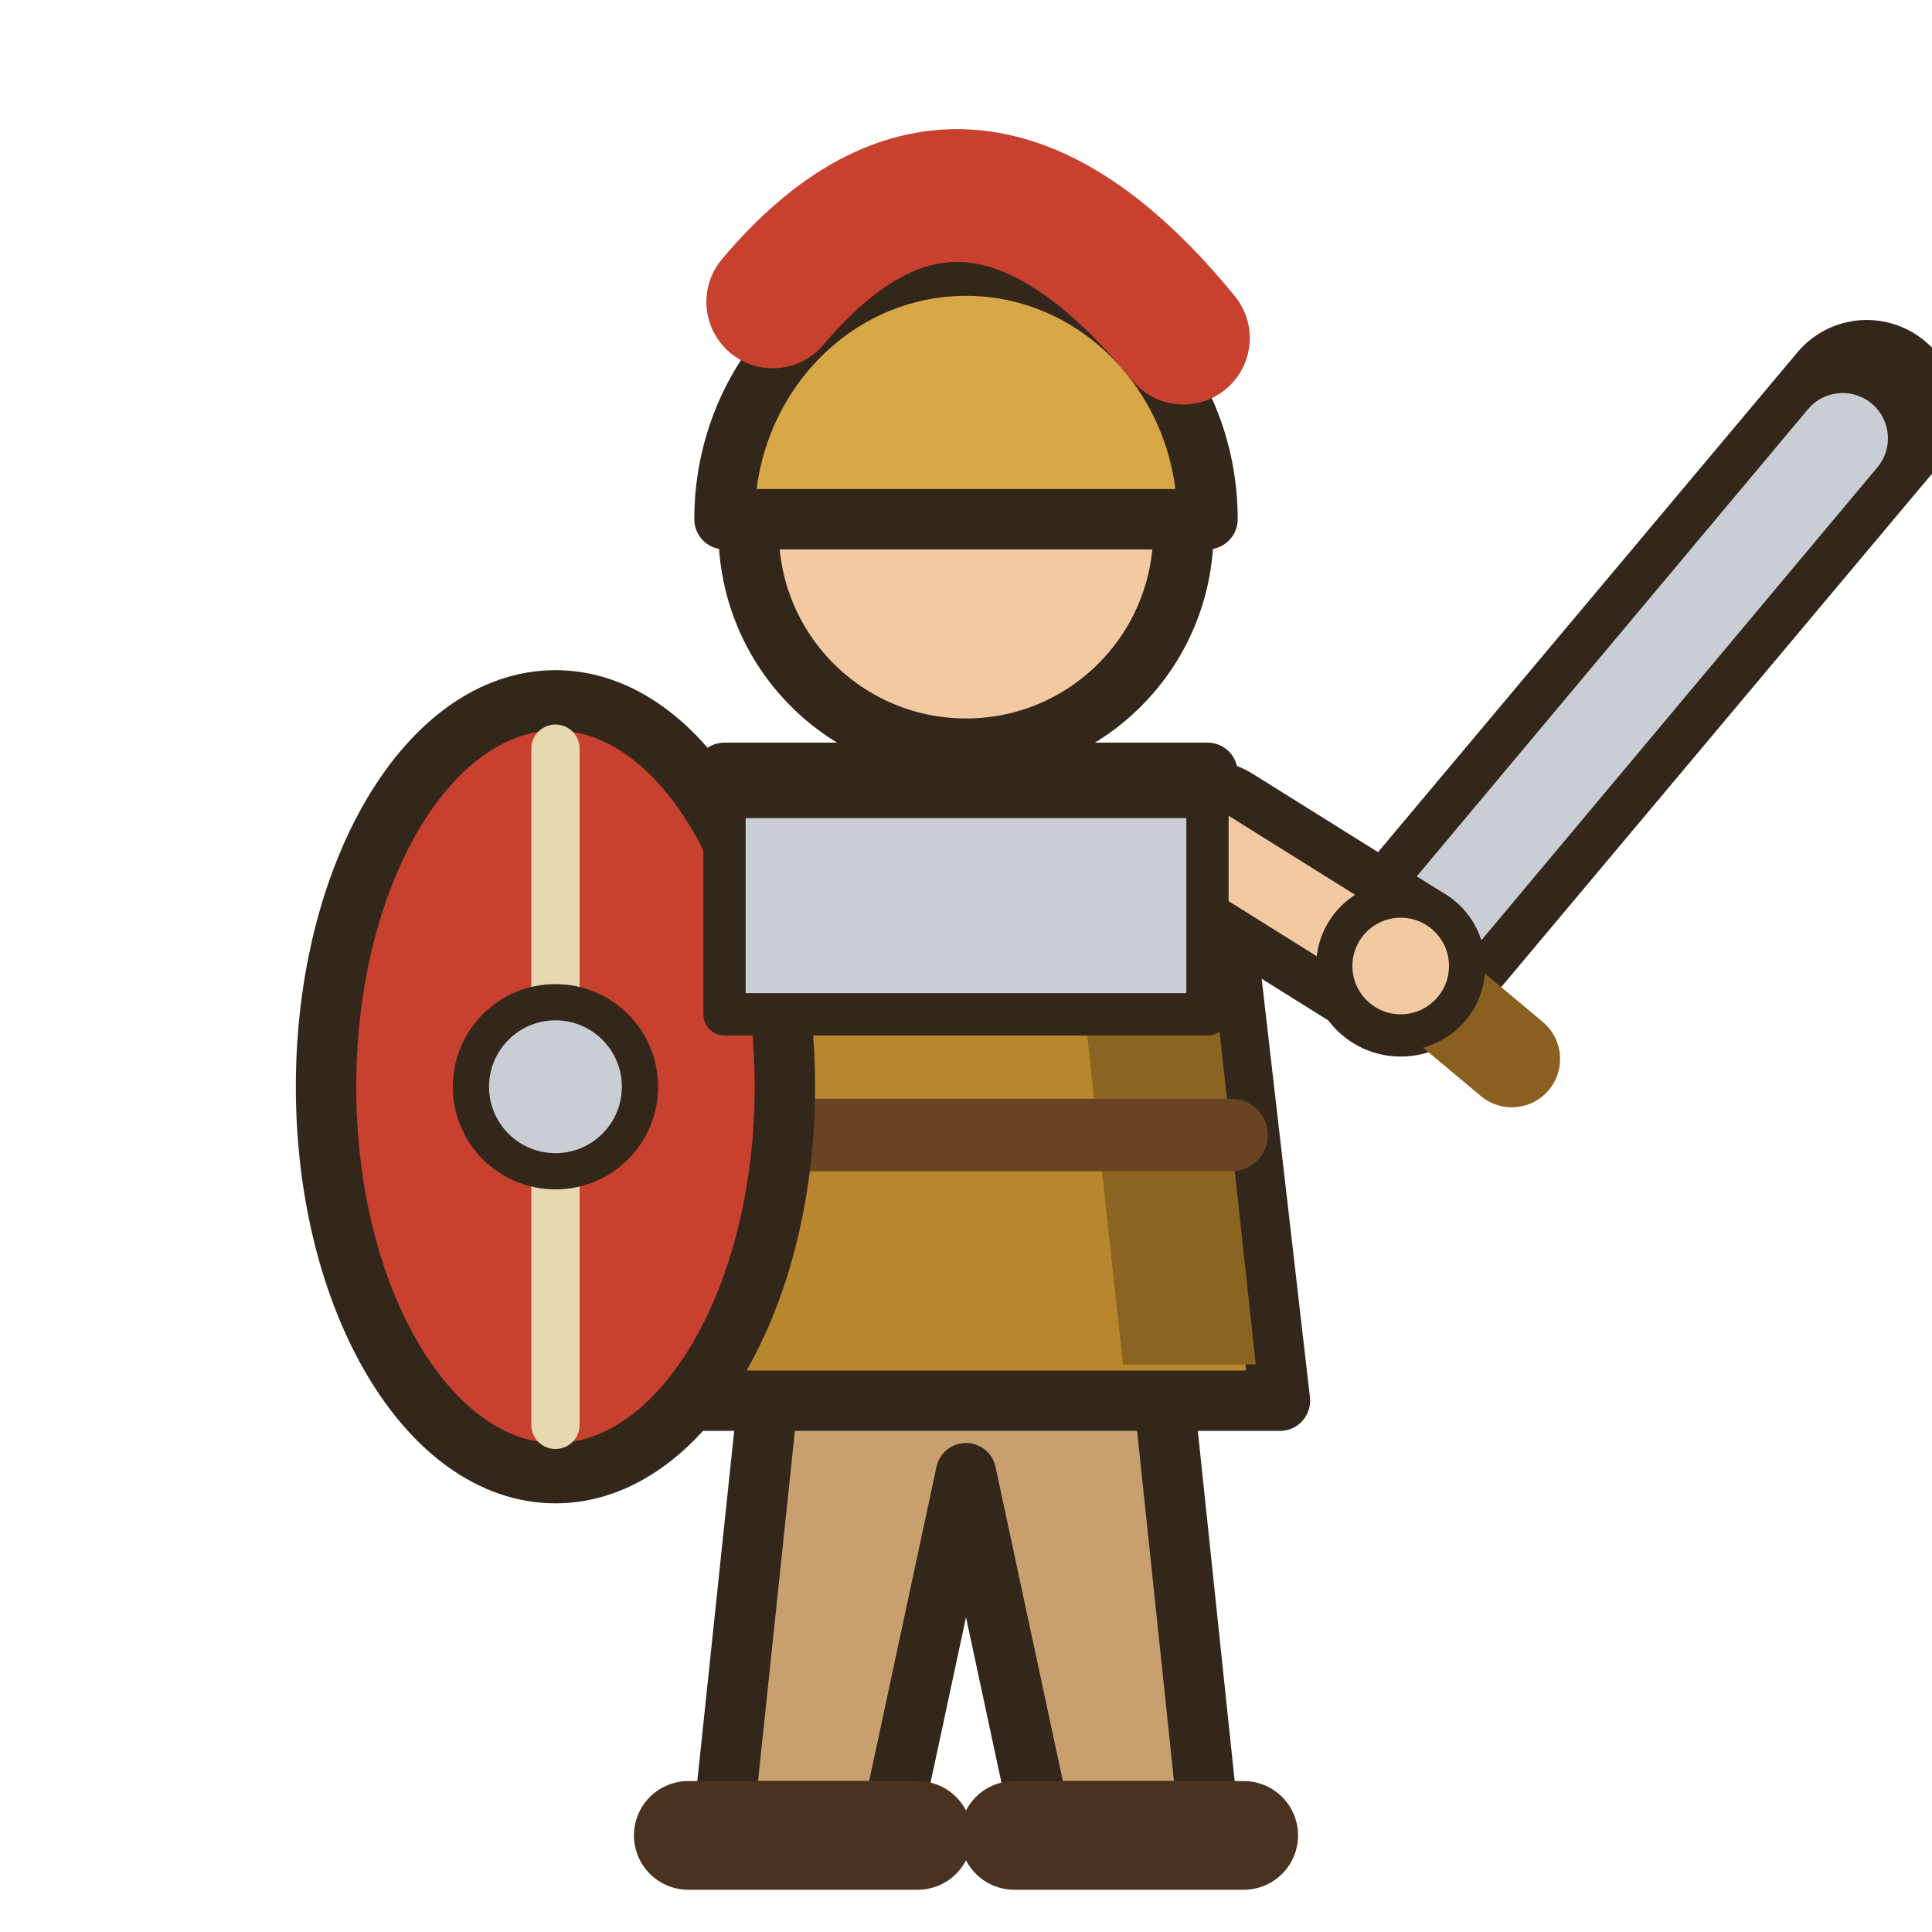
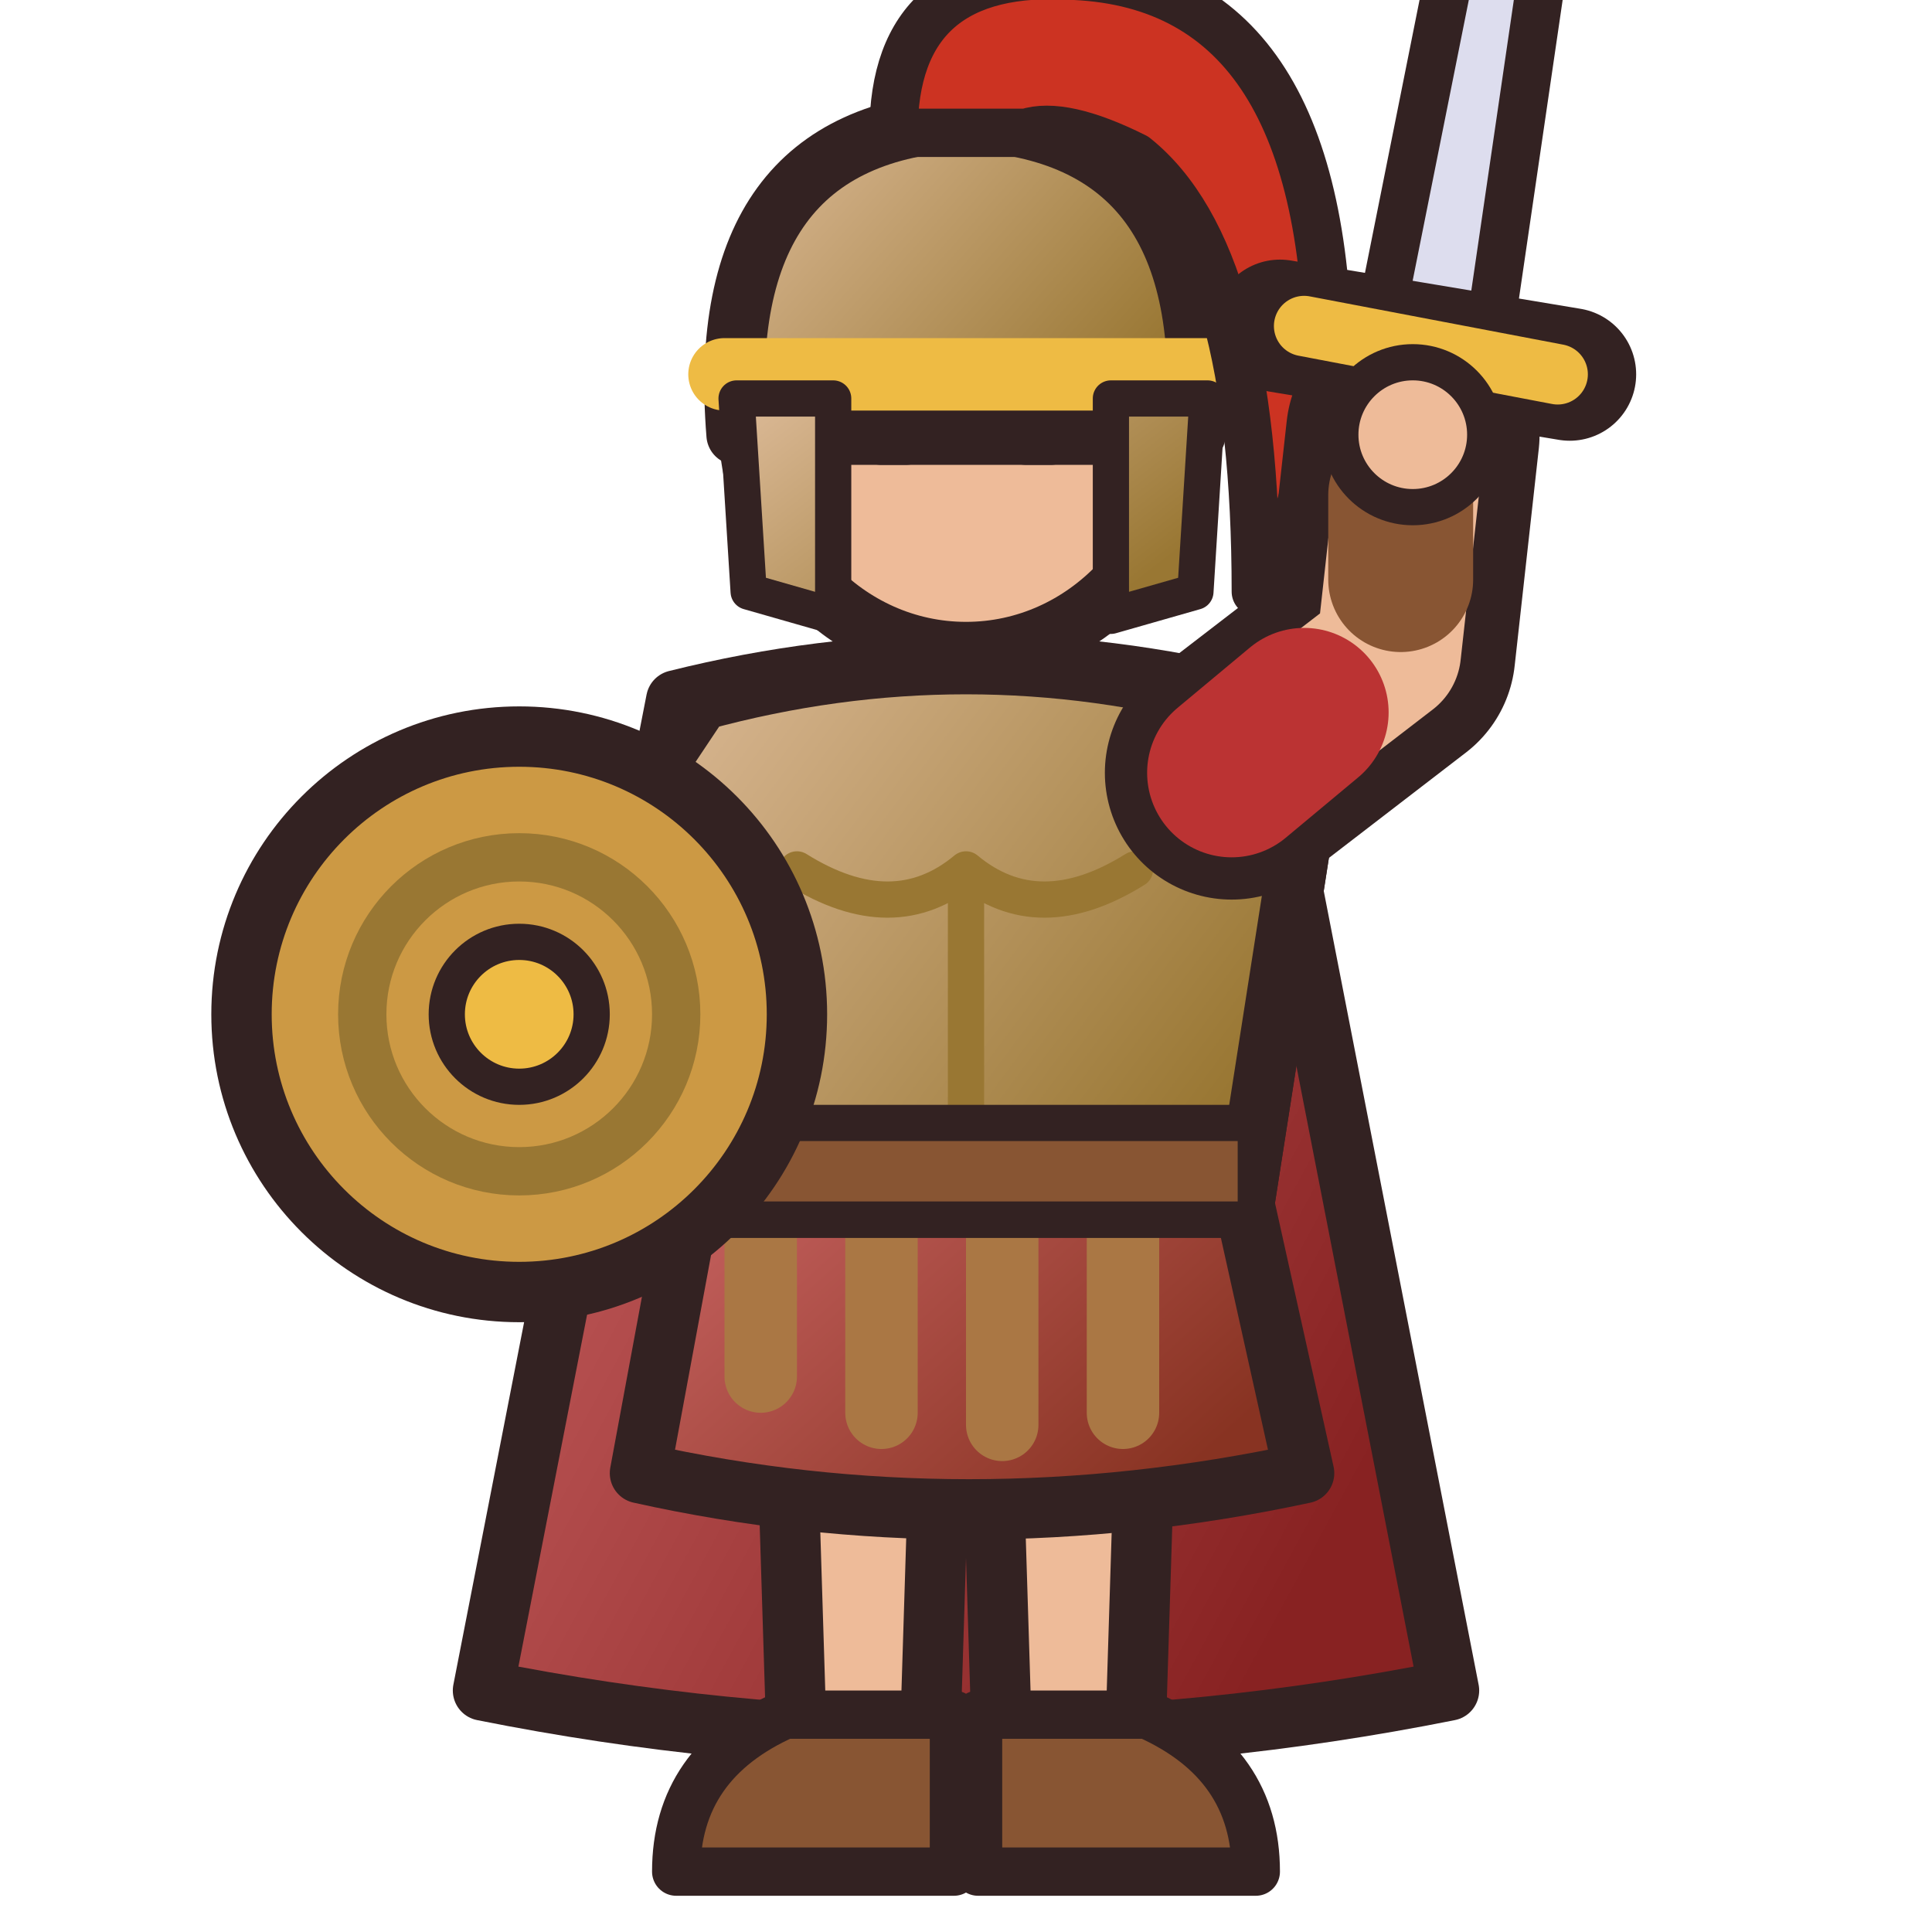
<svg xmlns="http://www.w3.org/2000/svg" viewBox="0 0 16 16">
-   <g stroke="#33261a" stroke-width=".5" stroke-linejoin="round" stroke-linecap="round">
-     <path d="M6.4,11.2L6,15H7.4L8,12.2L8.6,15H10L9.6,11.2Z" fill="#c8a070" />
-     <path d="M5.7,15.2H7.6M8.4,15.2H10.3" fill="none" stroke="#4a3220" stroke-width=".9" />
-     <path d="M6,6.4H10L10.6,11.6H5.4Z" fill="#b8862e" />
-     <path d="M8.8,6.7H9.9L10.4,11.3H9.3Z" fill="#8a6420" stroke="none" />
-     <path d="M5.8,9.4 10.2,9.4" fill="none" stroke="#6a4422" stroke-width=".6" />
-     <circle cx="8" cy="4.4" r="1.8" fill="#f2c9a0" />
-     <path d="M6,4.3A2,2.1 0 0 1 10,4.3Z" fill="#d8a848" />
-     <path d="M6.4,2.5Q8,.6 9.8,2.8" fill="none" stroke="#c8402e" stroke-width="1.1" />
-     <ellipse cx="4.6" cy="9" rx="1.9" ry="3.2" fill="#c8402e" stroke-width=".5" />
-     <path d="M4.6,6.2 4.6,11.8" fill="none" stroke="#e8d8b0" stroke-width=".4" />
-     <circle cx="4.6" cy="9" r=".7" fill="#c9ced4" stroke-width=".3" />
-     <path d="M11.6,8 15.46,3.4" fill="none" stroke="#33261a" stroke-width="1.5" />
-     <path d="M11.86,7.69 15.26,3.63" fill="none" stroke="#c9ced4" stroke-width=".75" />
-     <path d="M12.52,8.77 10.68,7.23" fill="none" stroke="#8a6020" stroke-width=".8" />
-     <path d="M10,7 11.6,8" fill="none" stroke="#33261a" stroke-width="1.4" />
-     <path d="M10,7 11.6,8" fill="none" stroke="#f2c9a0" stroke-width=".6" />
-     <circle cx="11.6" cy="8" r=".55" fill="#f2c9a0" stroke-width=".3" />
-     <path d="M6,6.6H10V8.4H6Z" fill="#c9ced4" stroke-width=".35" />
+   <defs>
+     <linearGradient id="g0" y2=".6">
+       <stop stop-color="#c66" />
+       <stop offset="1" stop-color="#822" />
+     </linearGradient>
+     <linearGradient id="g1" y2=".6">
+       <stop stop-color="#c66" />
+       <stop offset="1" stop-color="#832" />
+     </linearGradient>
+     <linearGradient id="g2" y2=".6">
+       <stop stop-color="#db9" />
+       <stop offset="1" stop-color="#973" />
+     </linearGradient>
+     <path id="p0" d="M5.8,5.8q2.2-.6 4.4,0l.6,1L10.3,10H5.7L5.2,6.7Z" />
+     <path id="p1" d="M10.2,6.4l1.3-1 .2-1.8" />
+   </defs>
+   <g stroke="#322" stroke-width=".5" stroke-linejoin="round" stroke-linecap="round">
+     <path d="M5.6,5.8q2.4-.6 4.8,0L12,14q-4,.8-8,0Z" fill="url(#g0)" />
+     <path d="M6.5,11.3H7.8l-.1,3.2H6.6Z" fill="#eb9" />
+     <path d="M9.5,11.3H8.2l.1,3.2H9.4Z" fill="#eb9" />
+     <path d="M6.5,14.2H7.9l0,1.3H5.6q0-.9 .9-1.3Zm3,0H8.1l0,1.3h2.3q0-.9-.9-1.3Z" fill="#853" stroke-width=".4" />
+     <path d="M5.8,9.5h4.4l.6,2.7q-2.8,.6-5.5,0Z" fill="url(#g1)" />
+     <path d="M6.3,9.9v1.5m1-1.4v1.7m1-1.7v1.8m1-1.8v1.7" fill="none" stroke="#a74" stroke-width=".6" />
+     <use href="#p0" fill="url(#g1)" />
+     <use href="#p0" fill="url(#g2)" />
+     <path d="M6.6,7.2q.8,.5 1.4,0 .6,.5 1.4,0M8,7.4V9.2" fill="none" stroke="#973" stroke-width=".3" />
+     <path d="M5.7,9.3h4.7v.8H5.7Z" fill="#853" stroke-width=".3" />
+     <g transform="translate(8,3.5)">
+       <ellipse rx="1.8" ry="1.9" fill="#eb9" />
+       <path d="M-.7,.1h.2m1,0H.7" fill="none" />
+       <path d="M-1.9,.1Q-2.1-2.4 0-2.5 2.1-2.4 1.9,.1Z" fill="url(#g2)" />
+       <path d="M-2-.4H2" fill="none" stroke="#eb4" stroke-width=".6" />
+       <path d="M-1.9-.2h.8V1.6l-.7-.2Zm3.9,0H1.2V1.6l.7-.2Z" fill="url(#g2)" stroke-width=".3" />
+       <path d="M-.6-2.4q0-1.4 1.5-1.3Q3-3.6 3-.4 2.8,1 2.4,1.4q0-2.8-1-3.6-.6-.3-.9-.2Z" fill="#c32" stroke-width=".4" />
+     </g>
+     <use href="#p1" fill="none" stroke-width="2.1" />
+     <use href="#p1" fill="none" stroke="#eb9" stroke-width="1.2" />
+     <path d="M10.2,6.4l.6-.5" fill="none" stroke="#b33" stroke-width="1.4" />
+     <path d="M11.6,4.8l0-.7" fill="none" stroke="#853" stroke-width="1.2" />
+     <path d="M12.3,3l.6-4.1-.2-1-.5,.9-.8,4Z" fill="#dde" stroke-width=".4" />
+     <path d="M13,3.1l-2.4-.4" fill="none" stroke-width="1.1" />
+     <path d="M12.9,3.1l-2.1-.4" fill="none" stroke="#eb4" />
+     <circle cx="11.7" cy="3.6" r=".6" fill="#eb9" stroke-width=".3" />
+     <g transform="translate(4.3,8.4)">
+       <circle r="2.3" fill="#c94" />
+       <circle r="1.3" fill="none" stroke="#973" stroke-width=".4" />
+       <circle r=".6" fill="#eb4" stroke-width=".3" />
+     </g>
  </g>
</svg>
